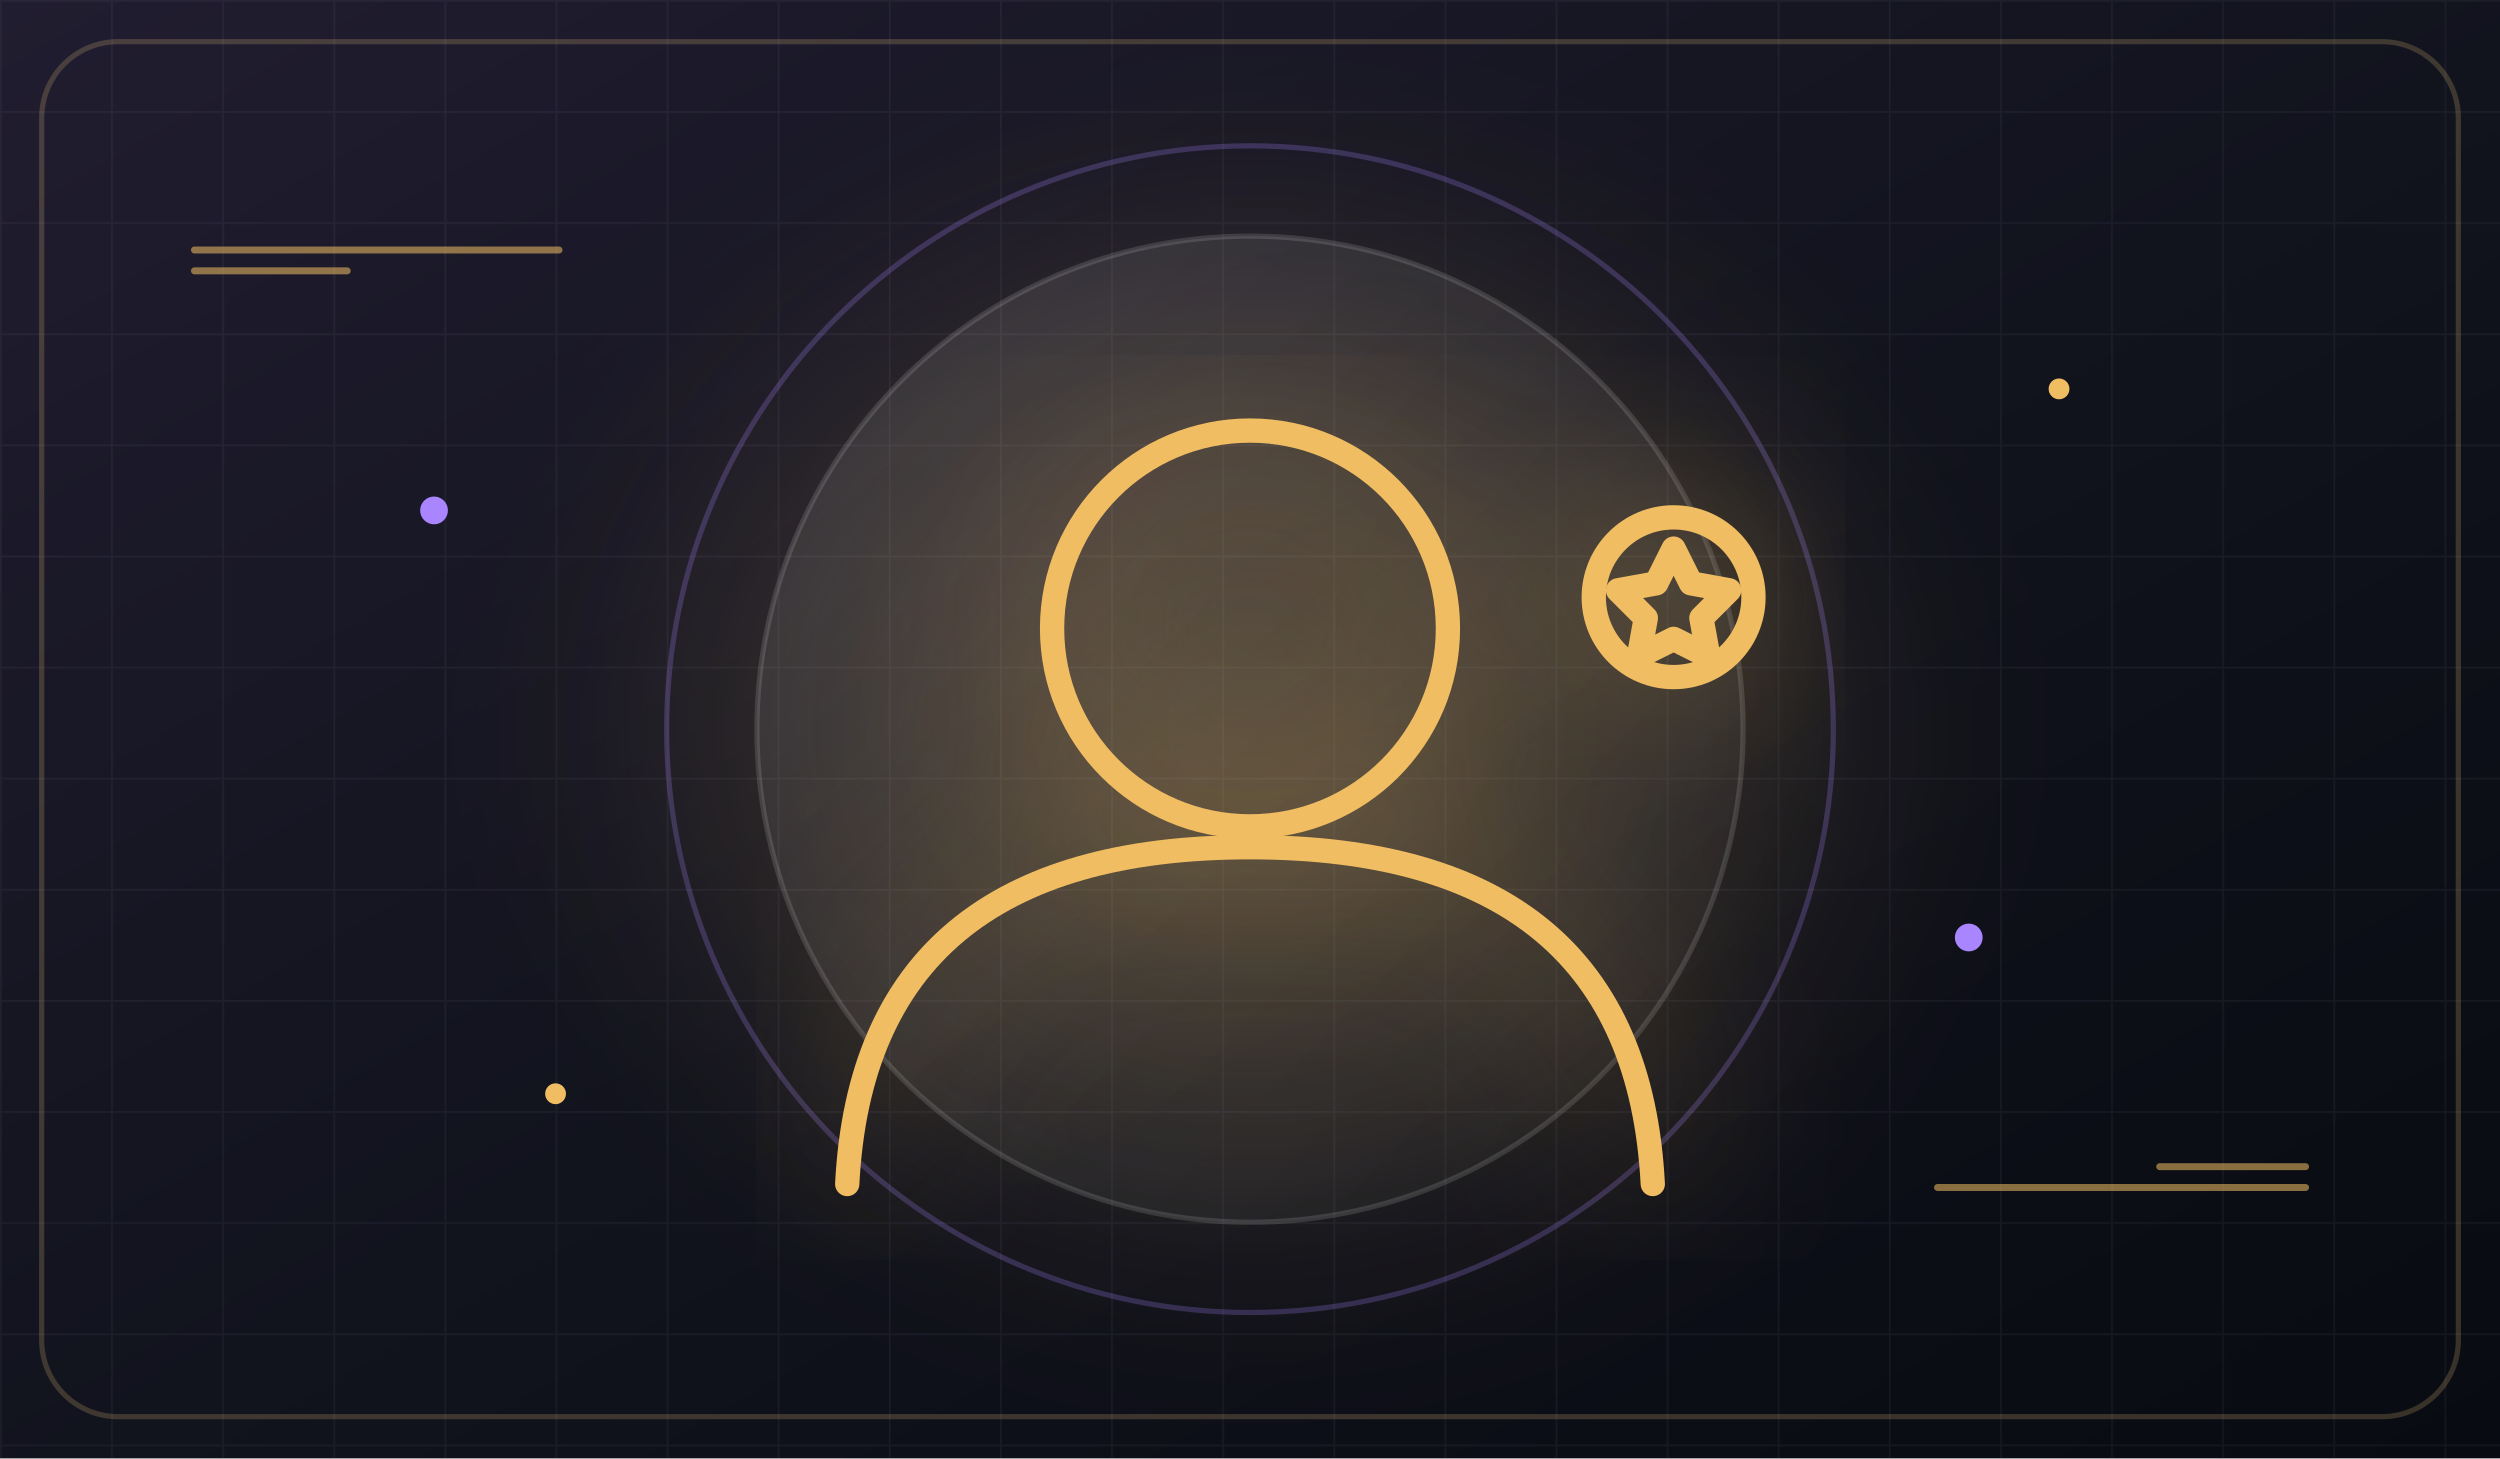
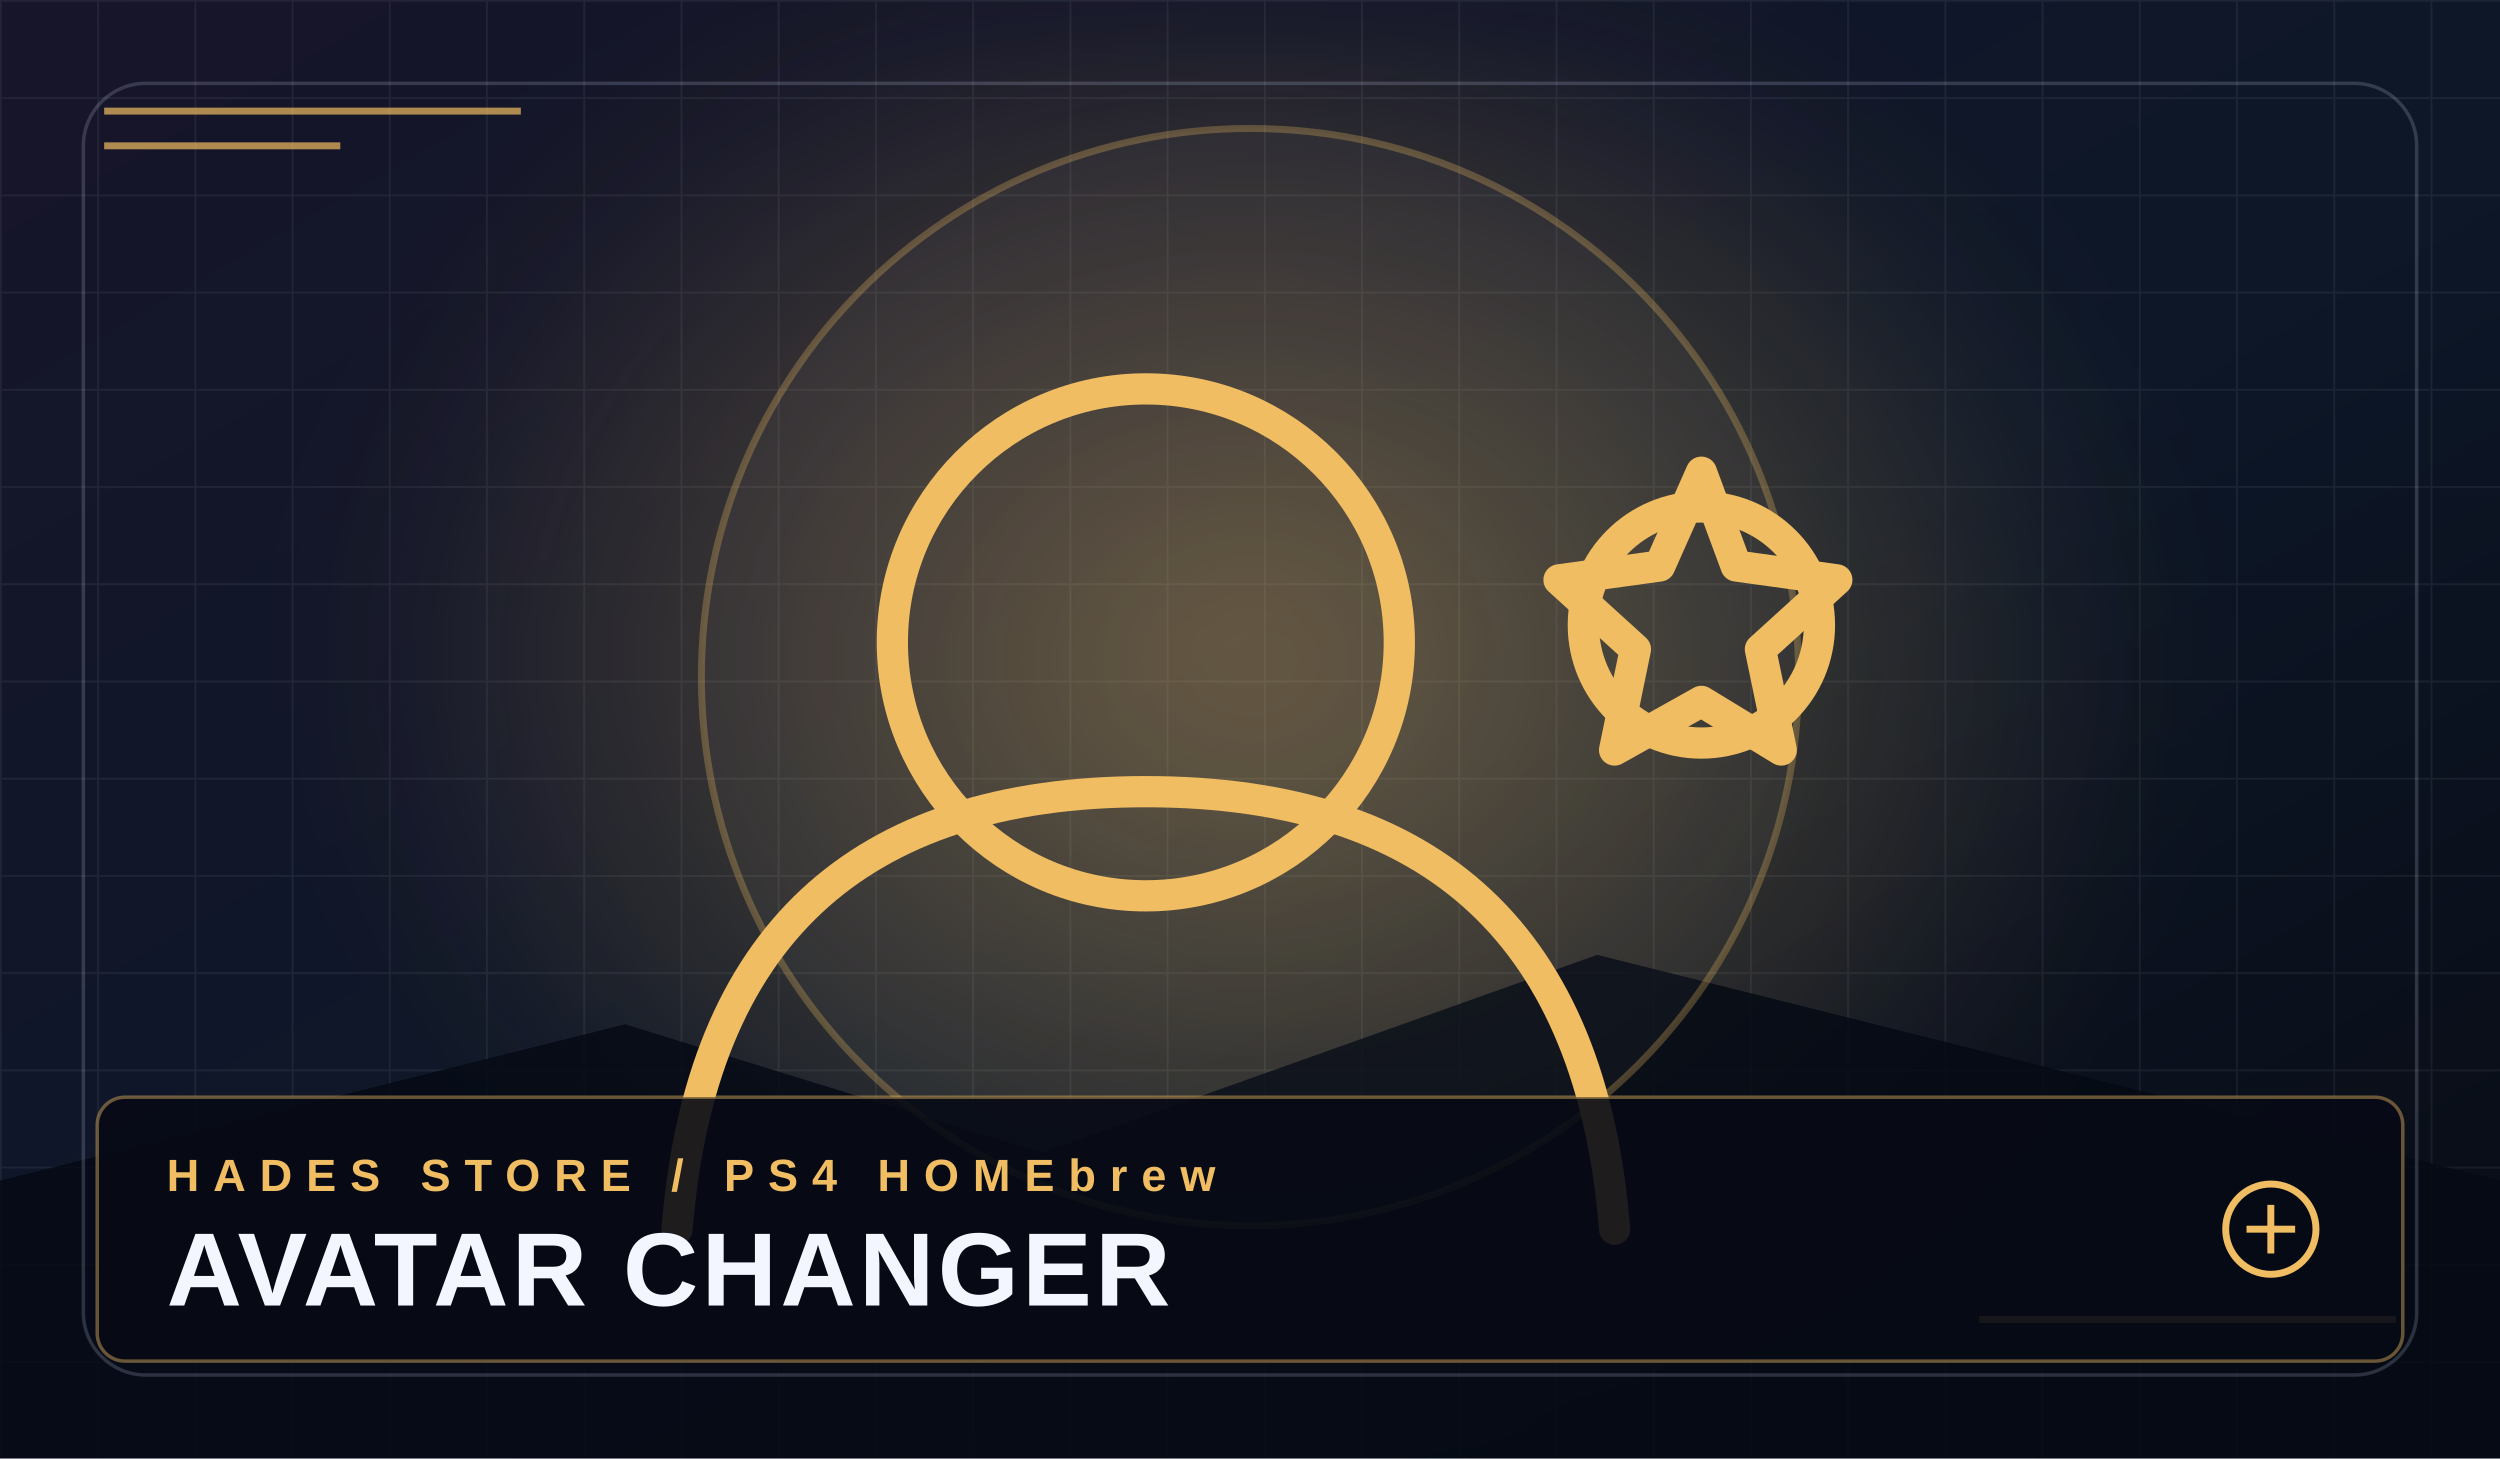
- <svg xmlns="http://www.w3.org/2000/svg" viewBox="0 0 720 420" role="img" aria-label="Ilustração estilizada HADES Store">
+ <svg xmlns="http://www.w3.org/2000/svg" viewBox="0 0 720 420" role="img" aria-label="Capa Avatar Changer">
  <defs>
-     <linearGradient id="bg" x1="0" y1="0" x2="1" y2="1">
-       <stop stop-color="#211d30" />
-       <stop offset=".52" stop-color="#11131d" />
-       <stop offset="1" stop-color="#090b12" />
+     <linearGradient id="bg" x2="1" y2="1">
+       <stop stop-color="#17152a" />
+       <stop offset=".55" stop-color="#0d1728" />
+       <stop offset="1" stop-color="#080b13" />
    </linearGradient>
    <radialGradient id="glow">
-       <stop stop-color="#f0bd62" stop-opacity=".32" />
+       <stop stop-color="#f0bd62" stop-opacity=".4" />
      <stop offset="1" stop-color="#f0bd62" stop-opacity="0" />
    </radialGradient>
-     <linearGradient id="glass" x1="0" y1="0" x2="1" y2="1">
-       <stop stop-color="#fff" stop-opacity=".1" />
-       <stop offset="1" stop-color="#fff" stop-opacity=".015" />
-     </linearGradient>
-     <pattern id="grid" width="32" height="32" patternUnits="userSpaceOnUse">
-       <path d="M32 0H0v32" fill="none" stroke="#d9d5ec" stroke-opacity=".055" stroke-width="1" />
+     <pattern id="grid" width="28" height="28" patternUnits="userSpaceOnUse">
+       <path d="M28 0H0v28" fill="none" stroke="#d9e7ff" stroke-opacity=".07" />
    </pattern>
-     <filter id="soft">
-       <feGaussianBlur stdDeviation="24" />
+     <filter id="blur">
+       <feGaussianBlur stdDeviation="22" />
    </filter>
  </defs>
  <rect width="720" height="420" fill="url(#bg)" />
  <rect width="720" height="420" fill="url(#grid)" />
-   <ellipse cx="360" cy="210" rx="205" ry="175" fill="url(#glow)" filter="url(#soft)" />
-   <circle cx="360" cy="210" r="168" fill="none" stroke="#a985ff" stroke-opacity=".24" stroke-width="1.5" />
-   <circle cx="360" cy="210" r="142" fill="url(#glass)" stroke="#fff" stroke-opacity=".13" stroke-width="1.5" />
-   <path d="M56 72h105M56 78h44M558 342h106M622 336h42" stroke="#f0bd62" stroke-opacity=".55" stroke-width="2" stroke-linecap="round" />
-   <g fill="none" stroke="#f0bd62" stroke-width="12" stroke-linecap="round" stroke-linejoin="round" filter="url(#soft)" opacity=".25">
-     <circle cx="360" cy="181" r="57" />
-     <path d="M244 341q5-97 116-97t116 97" />
-     <circle cx="482" cy="172" r="23" />
-     <path d="m482 158 5 10 11 2-8 8 2 11-10-5-10 5 2-11-8-8 11-2z" />
+   <ellipse cx="360" cy="190" rx="260" ry="210" fill="url(#glow)" filter="url(#blur)" />
+   <path d="M0 340 180 295 300 332 460 275 720 340v80H0z" fill="#050914" opacity=".85" />
+   <circle cx="360" cy="195" r="158" fill="#fff" fill-opacity=".025" stroke="#f0bd62" stroke-opacity=".28" stroke-width="2" />
+   <g fill="none" stroke="#f0bd62" stroke-width="9" stroke-linecap="round" stroke-linejoin="round">
+     <circle cx="330" cy="185" r="73" />
+     <path d="M195 354q10-126 135-126t135 126" />
+     <circle cx="490" cy="180" r="34" />
+     <path d="m490 136 10 27 29 4-22 20 6 29-23-14-25 14 6-29-22-20 29-4z" />
  </g>
-   <g fill="none" stroke="#f0bd62" stroke-width="7" stroke-linecap="round" stroke-linejoin="round">
-     <circle cx="360" cy="181" r="57" />
-     <path d="M244 341q5-97 116-97t116 97" />
-     <circle cx="482" cy="172" r="23" />
-     <path d="m482 158 5 10 11 2-8 8 2 11-10-5-10 5 2-11-8-8 11-2z" />
-   </g>
-   <circle cx="125" cy="147" r="4" fill="#a985ff" />
-   <circle cx="593" cy="112" r="3" fill="#f0bd62" />
-   <circle cx="567" cy="270" r="4" fill="#a985ff" />
-   <circle cx="160" cy="315" r="3" fill="#f0bd62" />
-   <rect x="12" y="12" width="696" height="396" rx="22" fill="none" stroke="#e2bd76" stroke-opacity=".22" stroke-width="1.5" />
+   <path d="M30 32h120m-120 10h68M570 380h120" stroke="#f0bd62" stroke-opacity=".7" stroke-width="2" />
+   <rect x="24" y="24" width="672" height="372" rx="18" fill="none" stroke="#d8e7ff" stroke-opacity=".18" />
+   <rect x="28" y="316" width="664" height="76" rx="8" fill="#070b16" fill-opacity=".9" stroke="#f0bd62" stroke-opacity=".42" />
+   <text x="48" y="343" fill="#f0bd62" font-family="Arial,sans-serif" font-size="13" font-weight="700" letter-spacing="4">HADES STORE  /  PS4 HOMEbrew</text>
+   <text x="48" y="376" fill="#f4f6ff" font-family="Arial,sans-serif" font-size="30" font-weight="800" letter-spacing="1">AVATAR CHANGER</text>
+   <circle cx="654" cy="354" r="13" fill="none" stroke="#f0bd62" stroke-width="2" />
+   <path d="M647 354h14m-7-7v14" stroke="#f0bd62" stroke-width="2" />
</svg>
